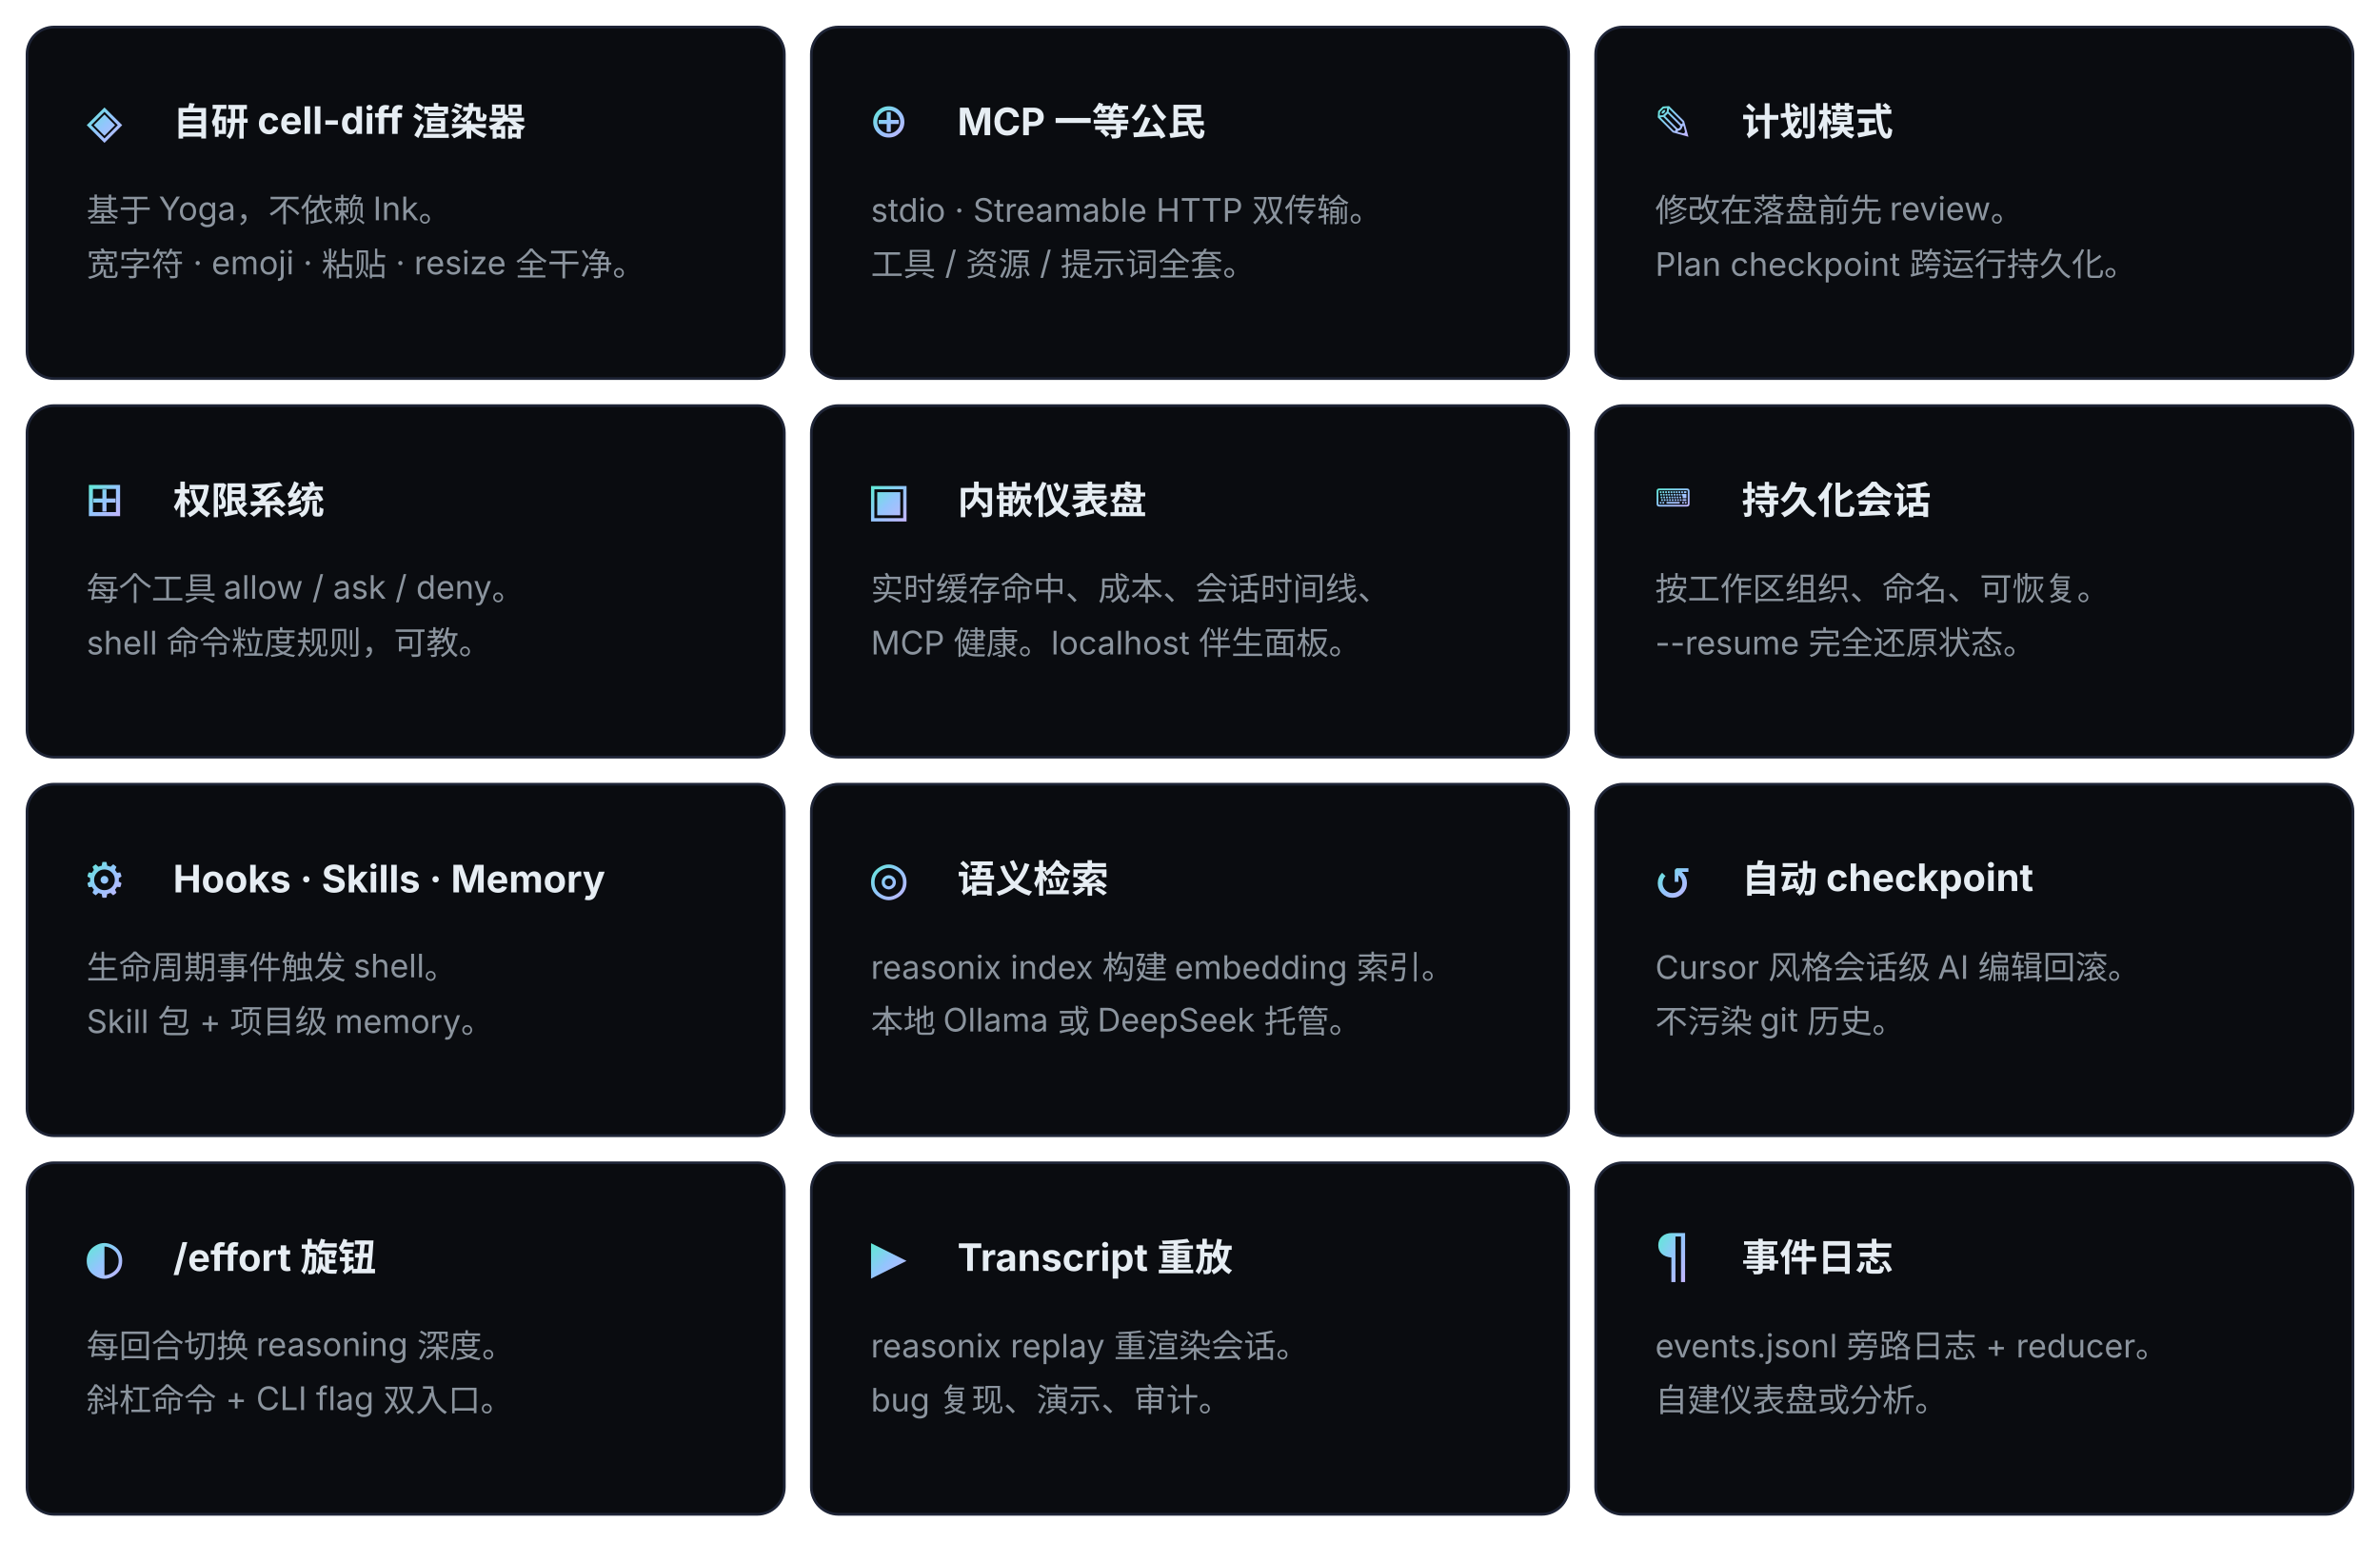
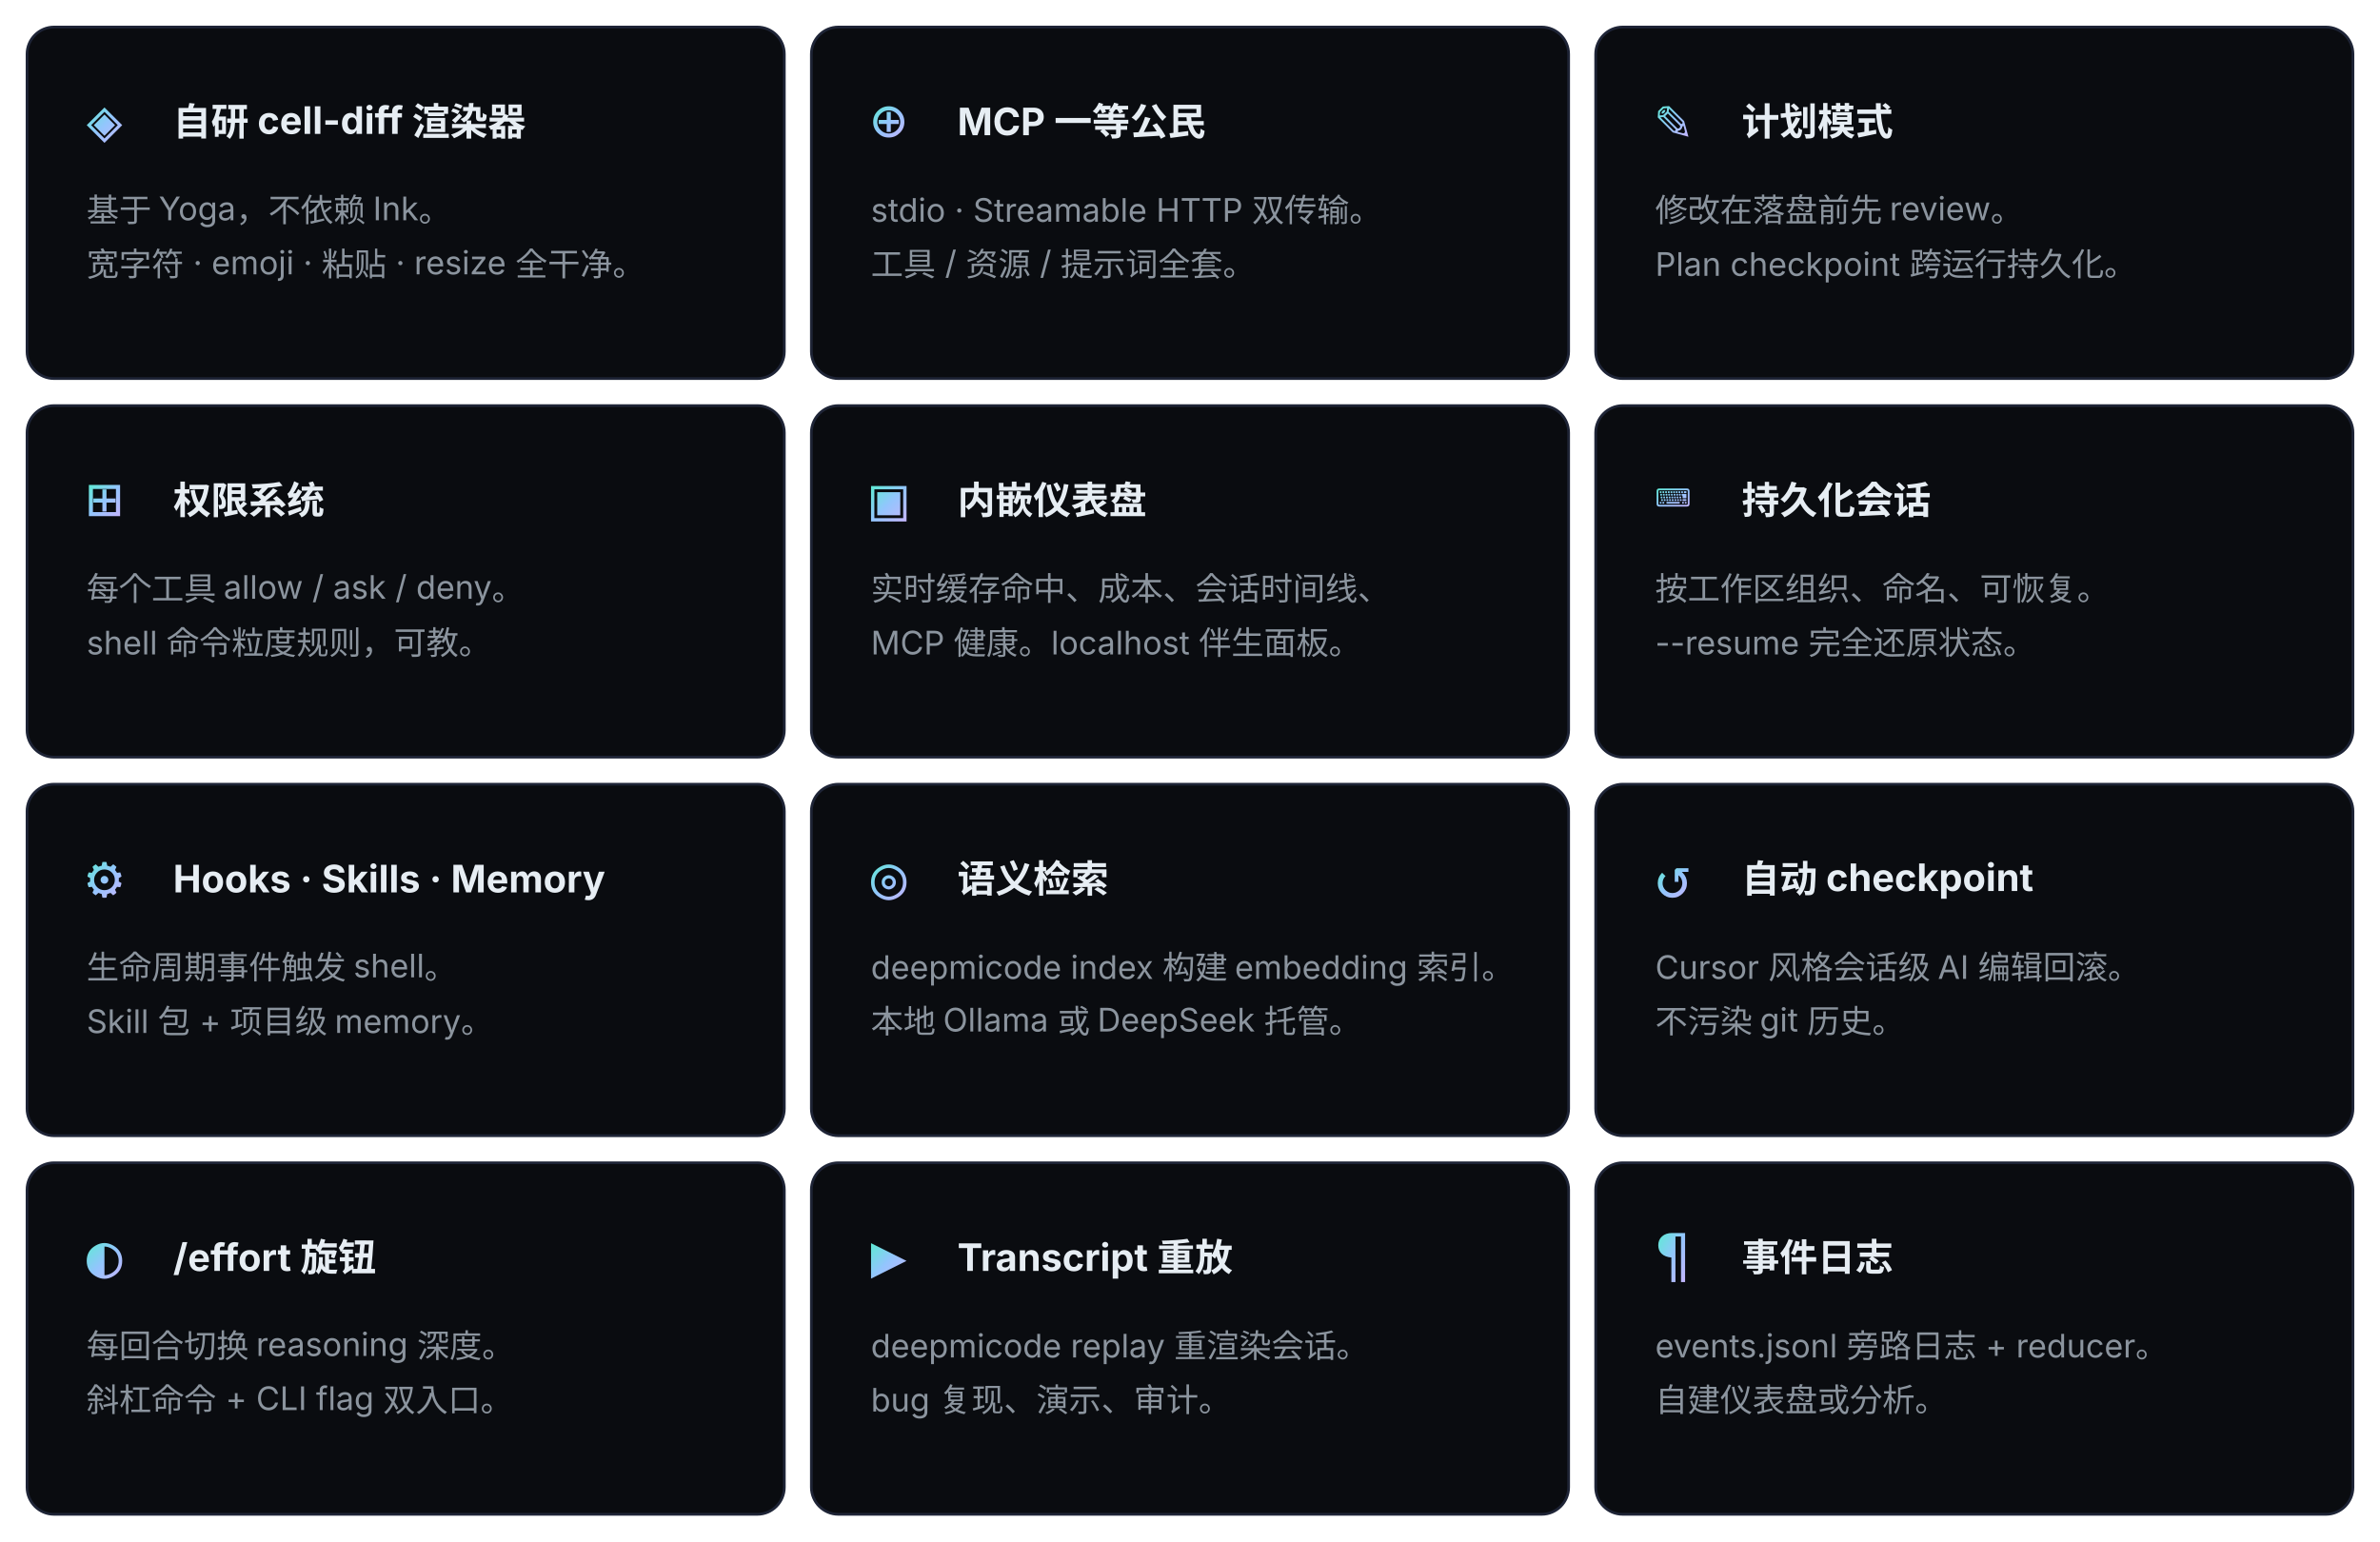
- <svg xmlns="http://www.w3.org/2000/svg" viewBox="0 0 880 570" role="img" aria-label="Reasonix 能力一览 — 12 张卡片：渲染器、MCP、计划模式、权限、仪表盘、会话、Hooks、语义检索、checkpoint、effort 旋钮、重放、事件日志">
+ <svg xmlns="http://www.w3.org/2000/svg" viewBox="0 0 880 570" role="img" aria-label="deepmicode 能力一览 — 12 张卡片：渲染器、MCP、计划模式、权限、仪表盘、会话、Hooks、语义检索、checkpoint、effort 旋钮、重放、事件日志">
  <defs>
    <style>
      .sans { font-family: "Inter", -apple-system, BlinkMacSystemFont, "Segoe UI", "Noto Sans SC", "Microsoft YaHei", sans-serif; }
      .mono { font-family: "JetBrains Mono", ui-monospace, "Cascadia Code", Menlo, Consolas, monospace; }
      .ttl  { font-weight: 700; }
    </style>
    <linearGradient id="ig" x1="0%" y1="0%" x2="100%" y2="100%">
      <stop offset="0%" stop-color="#5eead4" />
      <stop offset="50%" stop-color="#93c5fd" />
      <stop offset="100%" stop-color="#c4b5fd" />
    </linearGradient>
  </defs>
  <g transform="translate(10, 10)">
    <rect width="280" height="130" rx="10" ry="10" fill="#0a0c10" stroke="#1e2436" />
    <text x="22" y="42" class="mono" font-size="22" fill="url(#ig)">◈</text>
    <text x="54" y="40" class="sans ttl" font-size="14" fill="#e6edf3">自研 cell-diff 渲染器</text>
    <text x="22" y="72" class="sans" font-size="12" fill="#8b949e">基于 Yoga，不依赖 Ink。</text>
    <text x="22" y="92" class="sans" font-size="12" fill="#8b949e">宽字符 · emoji · 粘贴 · resize 全干净。</text>
  </g>
  <g transform="translate(300, 10)">
    <rect width="280" height="130" rx="10" ry="10" fill="#0a0c10" stroke="#1e2436" />
    <text x="22" y="42" class="mono" font-size="22" fill="url(#ig)">⊕</text>
    <text x="54" y="40" class="sans ttl" font-size="14" fill="#e6edf3">MCP 一等公民</text>
    <text x="22" y="72" class="sans" font-size="12" fill="#8b949e">stdio · Streamable HTTP 双传输。</text>
    <text x="22" y="92" class="sans" font-size="12" fill="#8b949e">工具 / 资源 / 提示词全套。</text>
  </g>
  <g transform="translate(590, 10)">
    <rect width="280" height="130" rx="10" ry="10" fill="#0a0c10" stroke="#1e2436" />
    <text x="22" y="42" class="mono" font-size="22" fill="url(#ig)">✎</text>
    <text x="54" y="40" class="sans ttl" font-size="14" fill="#e6edf3">计划模式</text>
    <text x="22" y="72" class="sans" font-size="12" fill="#8b949e">修改在落盘前先 review。</text>
    <text x="22" y="92" class="sans" font-size="12" fill="#8b949e">Plan checkpoint 跨运行持久化。</text>
  </g>
  <g transform="translate(10, 150)">
    <rect width="280" height="130" rx="10" ry="10" fill="#0a0c10" stroke="#1e2436" />
    <text x="22" y="42" class="mono" font-size="22" fill="url(#ig)">⊞</text>
    <text x="54" y="40" class="sans ttl" font-size="14" fill="#e6edf3">权限系统</text>
    <text x="22" y="72" class="sans" font-size="12" fill="#8b949e">每个工具 allow / ask / deny。</text>
    <text x="22" y="92" class="sans" font-size="12" fill="#8b949e">shell 命令粒度规则，可教。</text>
  </g>
  <g transform="translate(300, 150)">
    <rect width="280" height="130" rx="10" ry="10" fill="#0a0c10" stroke="#1e2436" />
    <text x="22" y="42" class="mono" font-size="22" fill="url(#ig)">▣</text>
    <text x="54" y="40" class="sans ttl" font-size="14" fill="#e6edf3">内嵌仪表盘</text>
    <text x="22" y="72" class="sans" font-size="12" fill="#8b949e">实时缓存命中、成本、会话时间线、</text>
    <text x="22" y="92" class="sans" font-size="12" fill="#8b949e">MCP 健康。localhost 伴生面板。</text>
  </g>
  <g transform="translate(590, 150)">
    <rect width="280" height="130" rx="10" ry="10" fill="#0a0c10" stroke="#1e2436" />
    <text x="22" y="42" class="mono" font-size="22" fill="url(#ig)">⌨</text>
    <text x="54" y="40" class="sans ttl" font-size="14" fill="#e6edf3">持久化会话</text>
    <text x="22" y="72" class="sans" font-size="12" fill="#8b949e">按工作区组织、命名、可恢复。</text>
    <text x="22" y="92" class="sans" font-size="12" fill="#8b949e">--resume 完全还原状态。</text>
  </g>
  <g transform="translate(10, 290)">
    <rect width="280" height="130" rx="10" ry="10" fill="#0a0c10" stroke="#1e2436" />
    <text x="22" y="42" class="mono" font-size="22" fill="url(#ig)">⚙</text>
    <text x="54" y="40" class="sans ttl" font-size="14" fill="#e6edf3">Hooks · Skills · Memory</text>
    <text x="22" y="72" class="sans" font-size="12" fill="#8b949e">生命周期事件触发 shell。</text>
    <text x="22" y="92" class="sans" font-size="12" fill="#8b949e">Skill 包 + 项目级 memory。</text>
  </g>
  <g transform="translate(300, 290)">
    <rect width="280" height="130" rx="10" ry="10" fill="#0a0c10" stroke="#1e2436" />
    <text x="22" y="42" class="mono" font-size="22" fill="url(#ig)">◎</text>
    <text x="54" y="40" class="sans ttl" font-size="14" fill="#e6edf3">语义检索</text>
-     <text x="22" y="72" class="sans" font-size="12" fill="#8b949e">reasonix index 构建 embedding 索引。</text>
+     <text x="22" y="72" class="sans" font-size="12" fill="#8b949e">deepmicode index 构建 embedding 索引。</text>
    <text x="22" y="92" class="sans" font-size="12" fill="#8b949e">本地 Ollama 或 DeepSeek 托管。</text>
  </g>
  <g transform="translate(590, 290)">
    <rect width="280" height="130" rx="10" ry="10" fill="#0a0c10" stroke="#1e2436" />
    <text x="22" y="42" class="mono" font-size="22" fill="url(#ig)">↺</text>
    <text x="54" y="40" class="sans ttl" font-size="14" fill="#e6edf3">自动 checkpoint</text>
    <text x="22" y="72" class="sans" font-size="12" fill="#8b949e">Cursor 风格会话级 AI 编辑回滚。</text>
    <text x="22" y="92" class="sans" font-size="12" fill="#8b949e">不污染 git 历史。</text>
  </g>
  <g transform="translate(10, 430)">
    <rect width="280" height="130" rx="10" ry="10" fill="#0a0c10" stroke="#1e2436" />
    <text x="22" y="42" class="mono" font-size="22" fill="url(#ig)">◐</text>
    <text x="54" y="40" class="sans ttl" font-size="14" fill="#e6edf3">/effort 旋钮</text>
    <text x="22" y="72" class="sans" font-size="12" fill="#8b949e">每回合切换 reasoning 深度。</text>
    <text x="22" y="92" class="sans" font-size="12" fill="#8b949e">斜杠命令 + CLI flag 双入口。</text>
  </g>
  <g transform="translate(300, 430)">
    <rect width="280" height="130" rx="10" ry="10" fill="#0a0c10" stroke="#1e2436" />
    <text x="22" y="42" class="mono" font-size="22" fill="url(#ig)">▶</text>
    <text x="54" y="40" class="sans ttl" font-size="14" fill="#e6edf3">Transcript 重放</text>
-     <text x="22" y="72" class="sans" font-size="12" fill="#8b949e">reasonix replay 重渲染会话。</text>
+     <text x="22" y="72" class="sans" font-size="12" fill="#8b949e">deepmicode replay 重渲染会话。</text>
    <text x="22" y="92" class="sans" font-size="12" fill="#8b949e">bug 复现、演示、审计。</text>
  </g>
  <g transform="translate(590, 430)">
    <rect width="280" height="130" rx="10" ry="10" fill="#0a0c10" stroke="#1e2436" />
    <text x="22" y="42" class="mono" font-size="22" fill="url(#ig)">¶</text>
    <text x="54" y="40" class="sans ttl" font-size="14" fill="#e6edf3">事件日志</text>
    <text x="22" y="72" class="sans" font-size="12" fill="#8b949e">events.jsonl 旁路日志 + reducer。</text>
    <text x="22" y="92" class="sans" font-size="12" fill="#8b949e">自建仪表盘或分析。</text>
  </g>
</svg>
